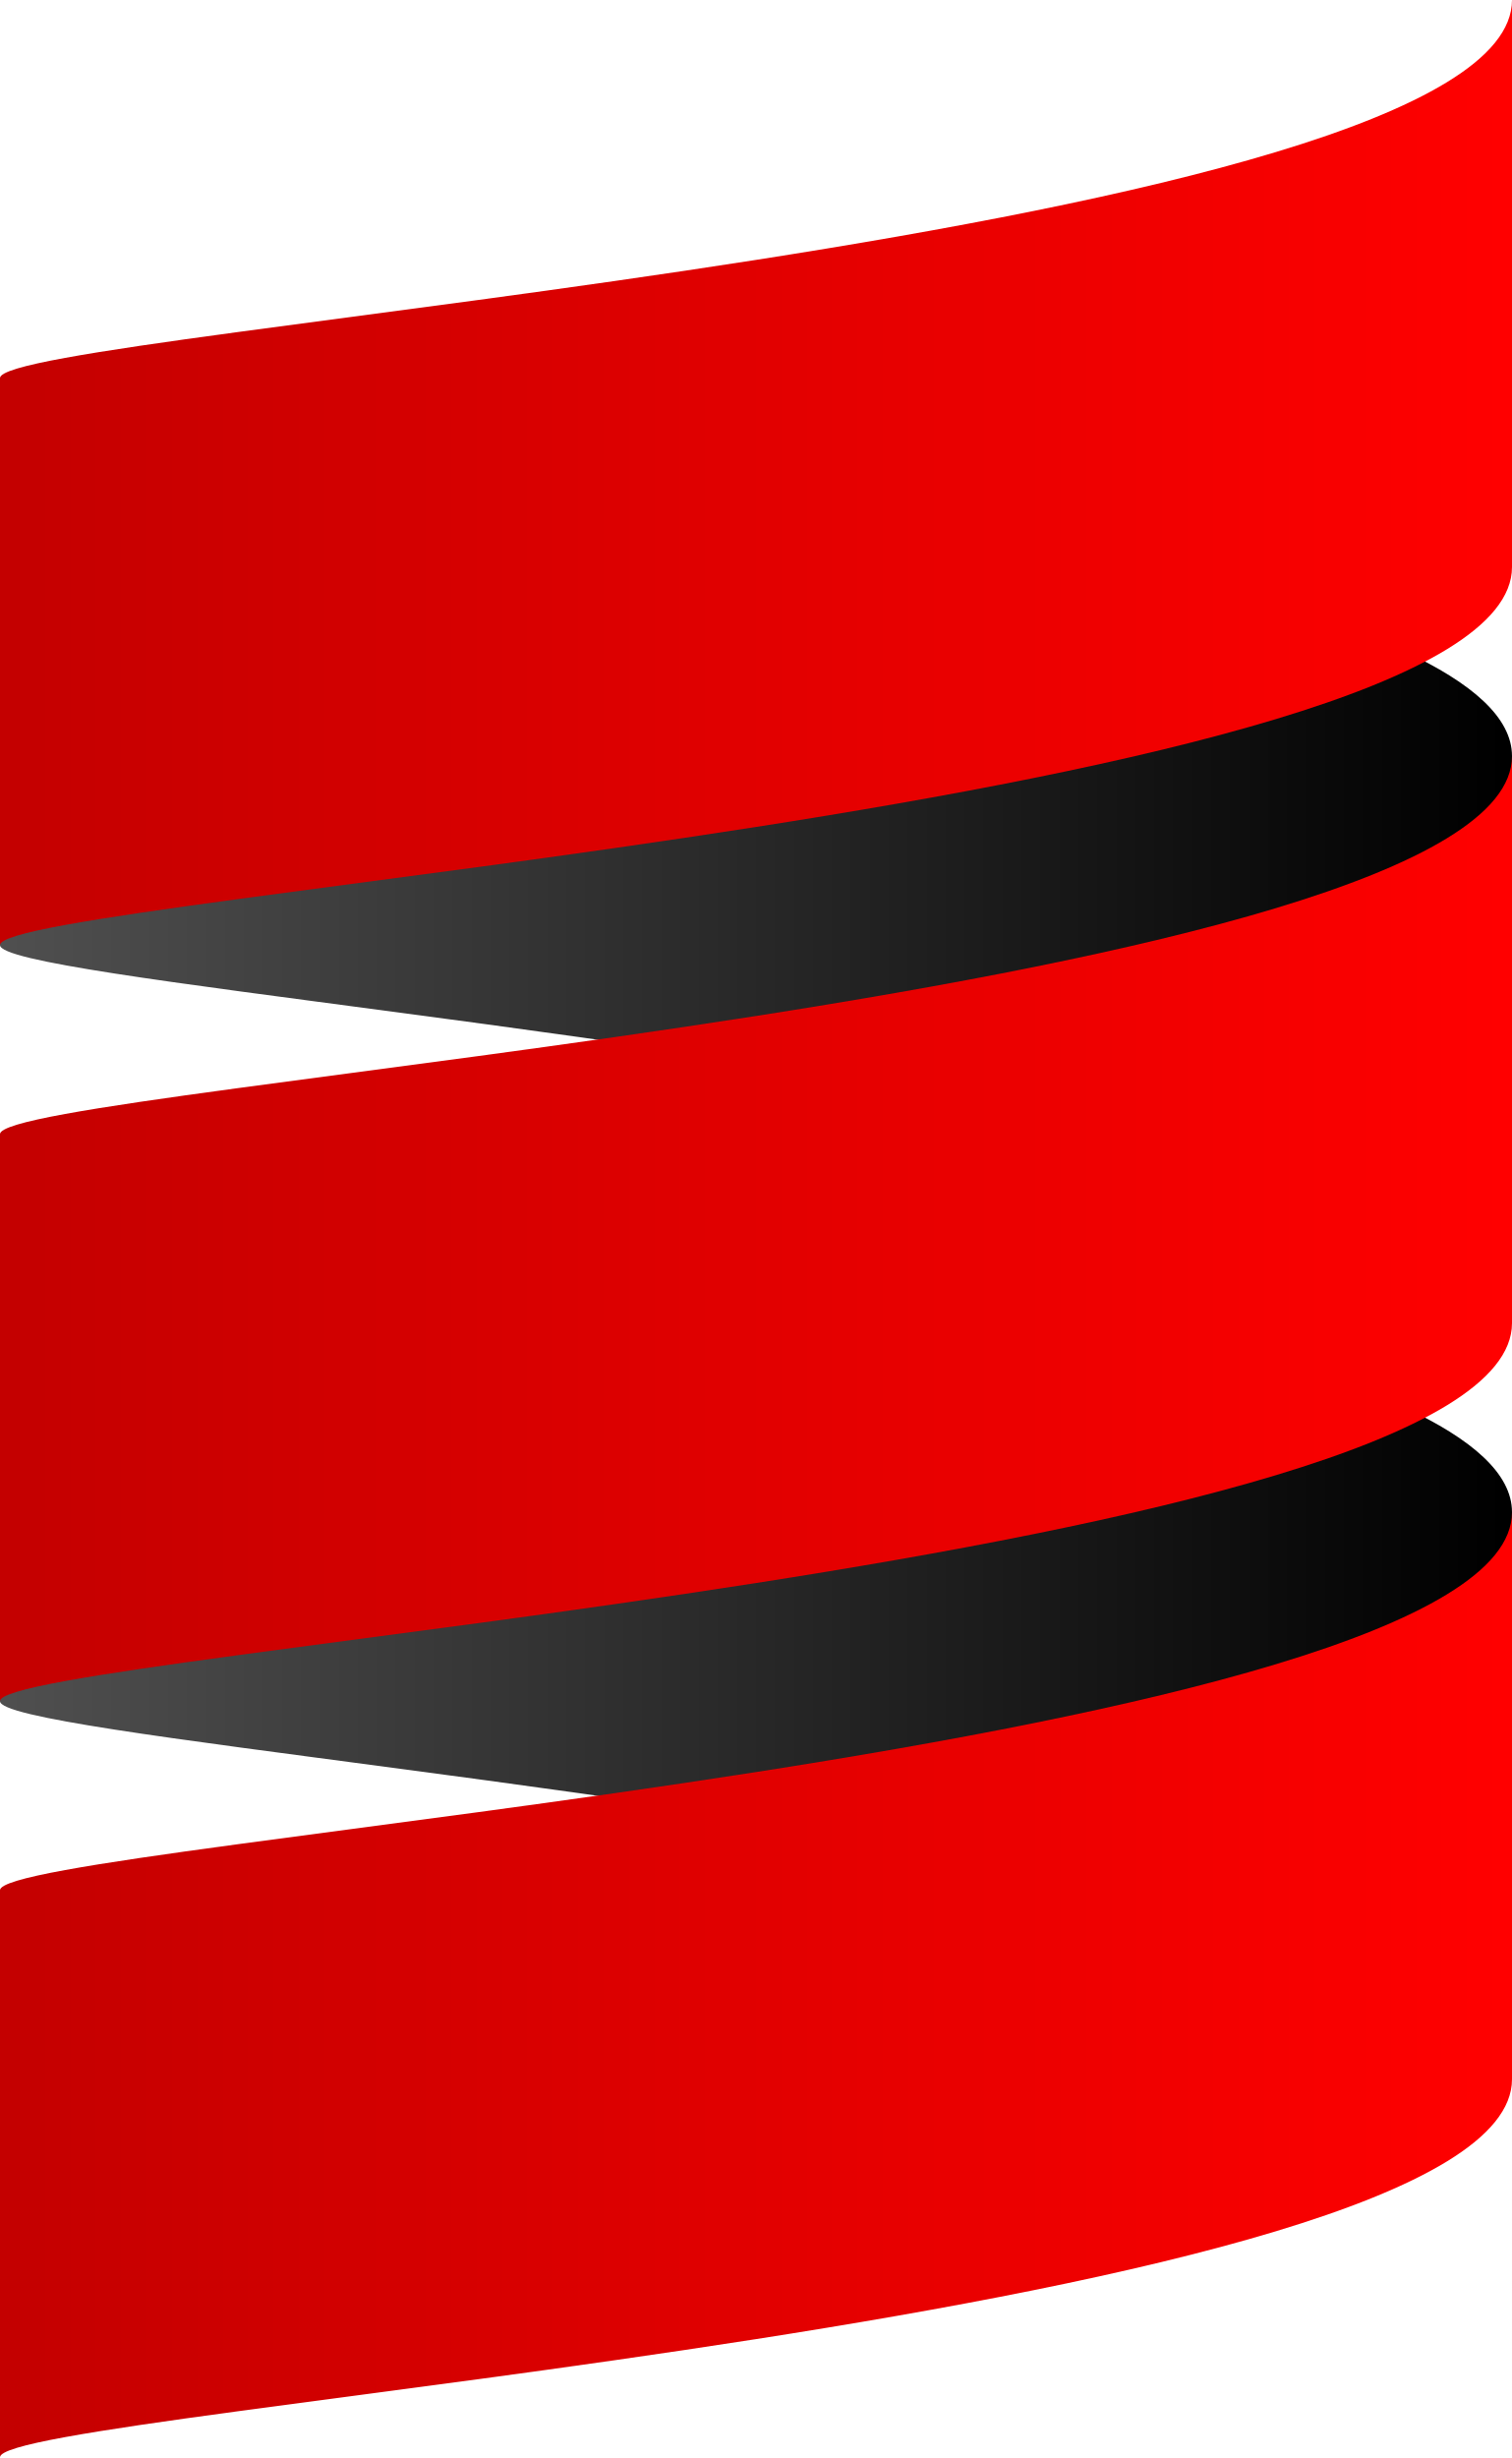
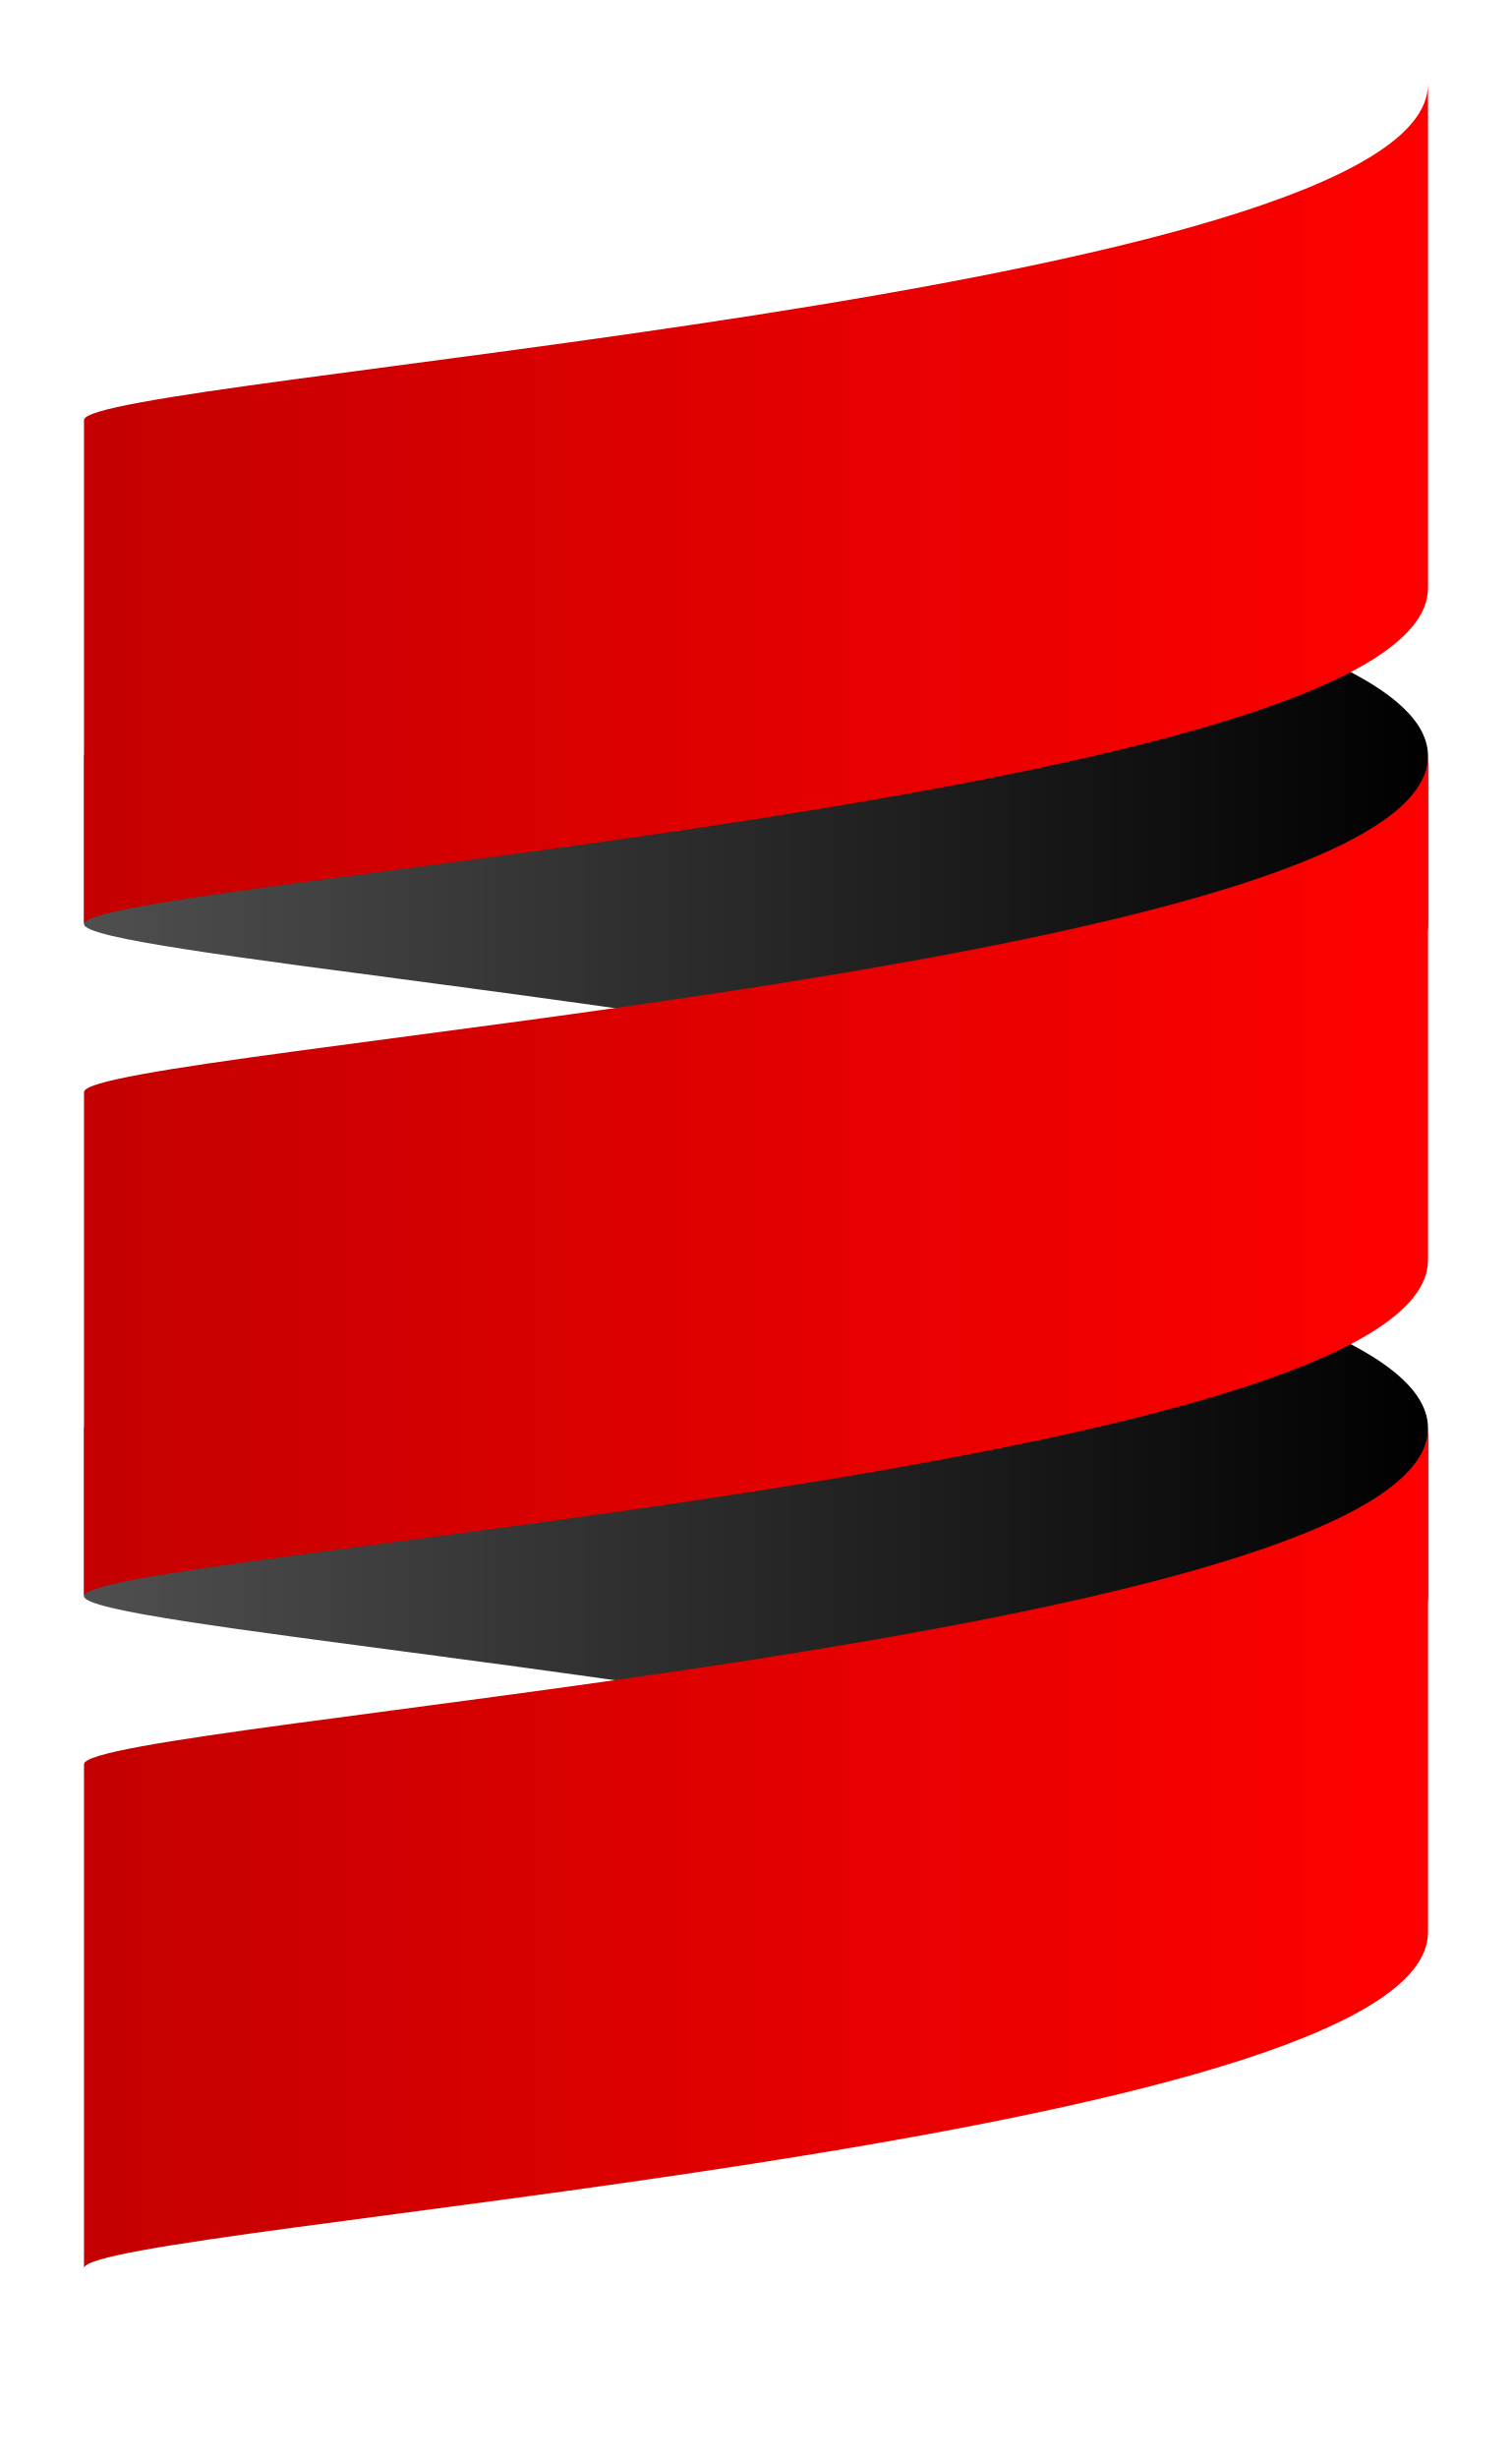
- <svg xmlns="http://www.w3.org/2000/svg" width="1538" height="2500" preserveAspectRatio="xMinYMin meet" viewBox="0 0 256 416" id="scala">
+ <svg xmlns="http://www.w3.org/2000/svg" width="1538" height="2500" preserveAspectRatio="xMinYMin meet" viewBox="-16 -16 288 448" id="scala">
  <defs>
    <linearGradient id="a" x1="0%" y1="50%" y2="50%">
      <stop offset="0%" stop-color="#4F4F4F" />
      <stop offset="100%" />
    </linearGradient>
    <linearGradient id="b" x1="0%" y1="50%" y2="50%">
      <stop offset="0%" stop-color="#C40000" />
      <stop offset="100%" stop-color="red" />
    </linearGradient>
  </defs>
  <path fill="url(#a)" d="M0 288v-32c0-5.394 116.377-14.428 192.2-32 36.628 8.49 63.8 18.969 63.8 32v32c0 13.024-27.172 23.51-63.8 32C116.376 302.425 0 293.39 0 288" transform="matrix(1 0 0 -1 0 544)" />
  <path fill="url(#a)" d="M0 160v-32c0-5.394 116.377-14.428 192.2-32 36.628 8.49 63.8 18.969 63.8 32v32c0 13.024-27.172 23.51-63.8 32C116.376 174.425 0 165.39 0 160" transform="matrix(1 0 0 -1 0 288)" />
  <path fill="url(#b)" d="M0 224v-96c0 8 256 24 256 64v96c0-40-256-56-256-64" transform="matrix(1 0 0 -1 0 416)" />
  <path fill="url(#b)" d="M0 96V0c0 8 256 24 256 64v96c0-40-256-56-256-64" transform="matrix(1 0 0 -1 0 160)" />
  <path fill="url(#b)" d="M0 352v-96c0 8 256 24 256 64v96c0-40-256-56-256-64" transform="matrix(1 0 0 -1 0 672)" />
</svg>
